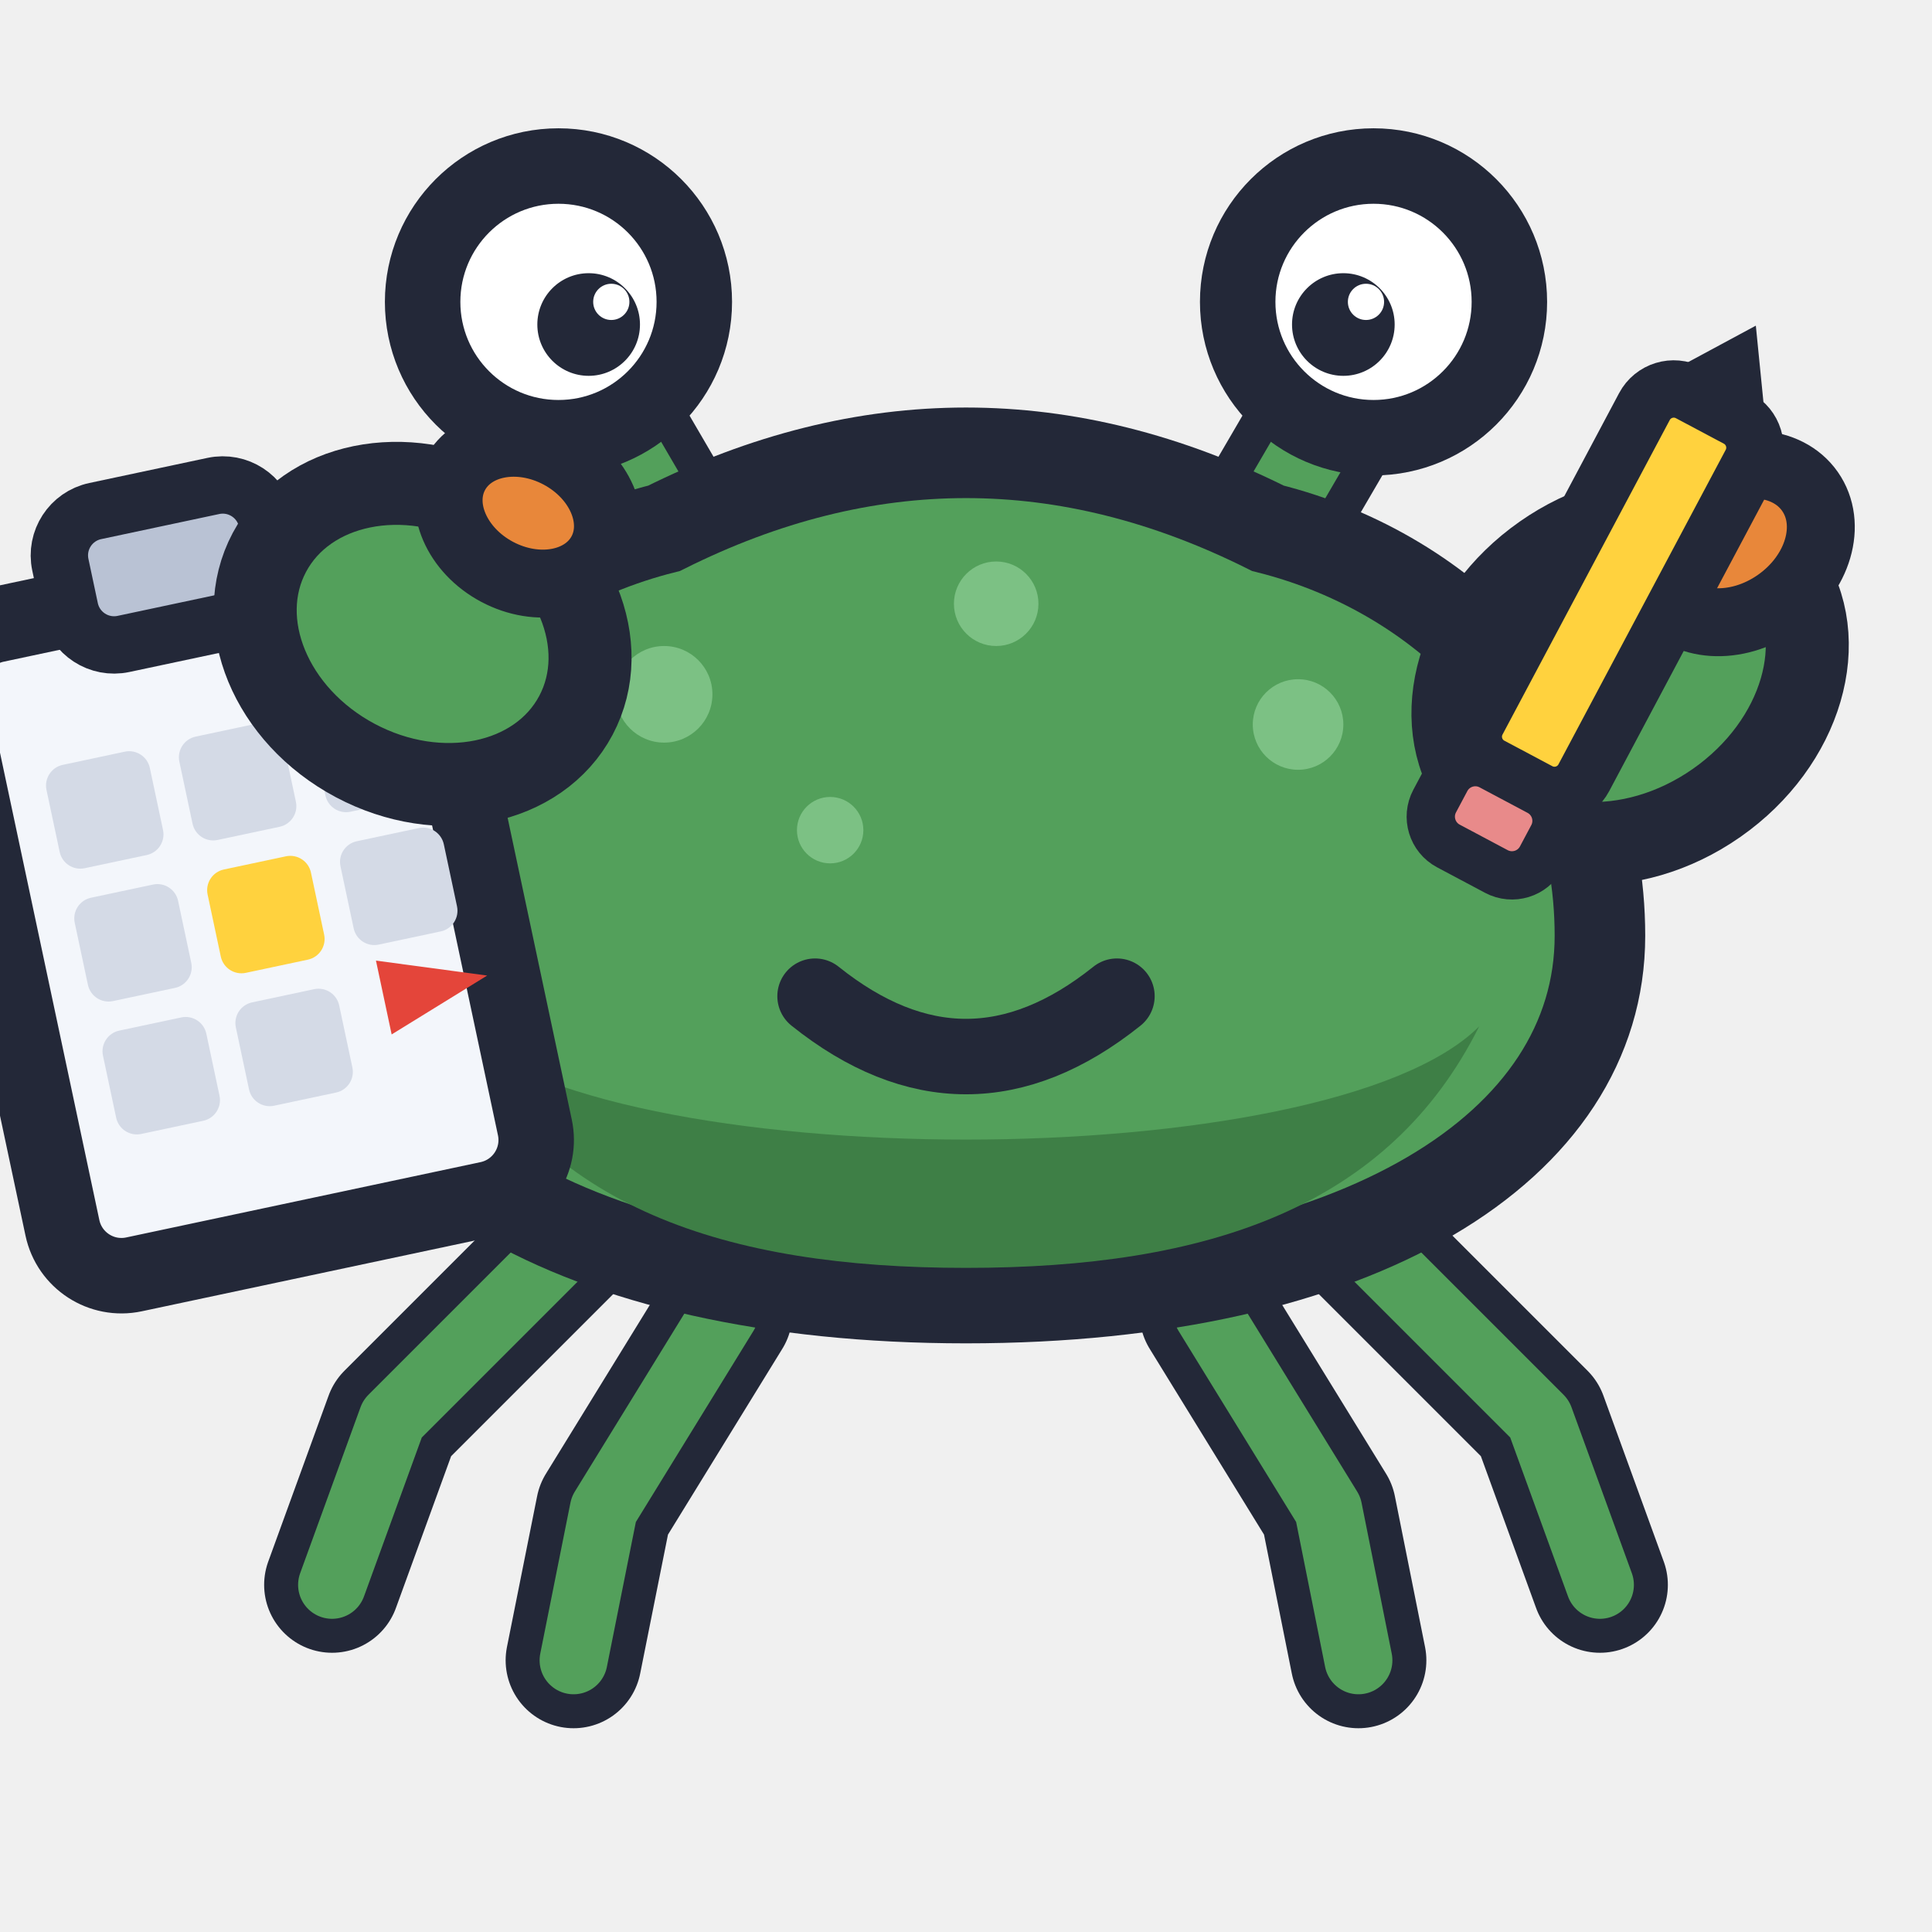
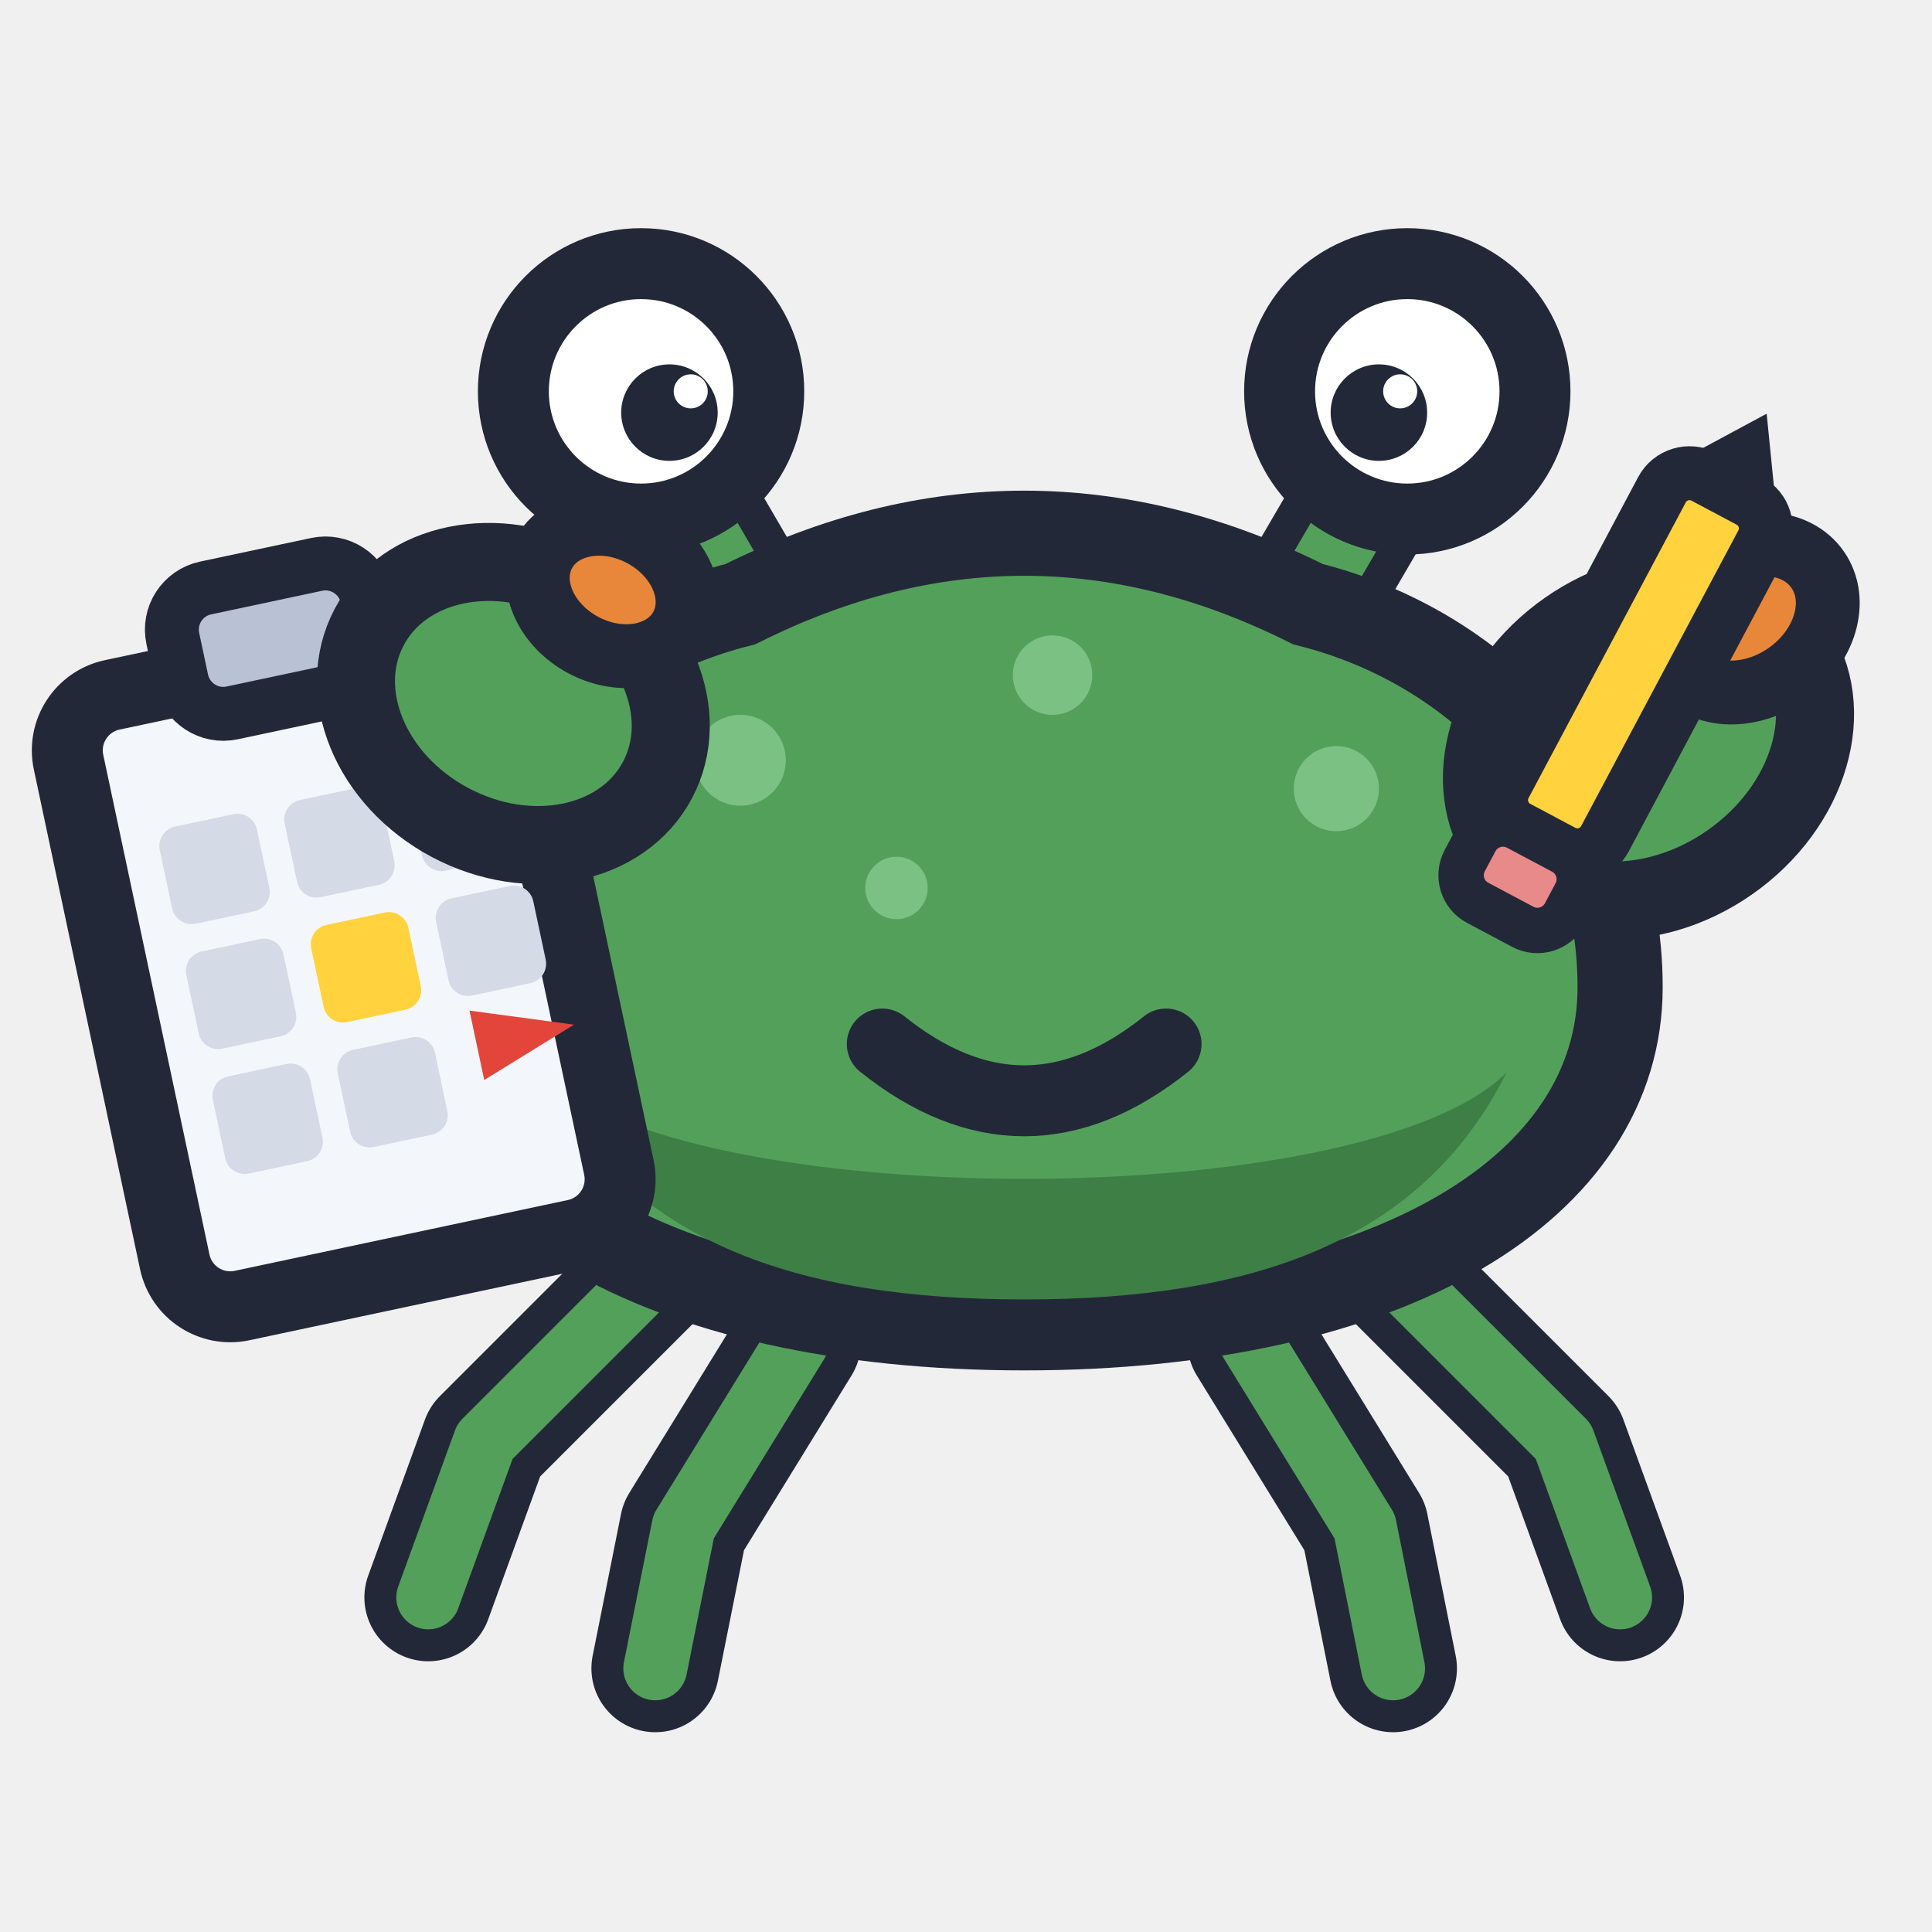
- <svg xmlns="http://www.w3.org/2000/svg" viewBox="0 0 128 128">
+ <svg xmlns="http://www.w3.org/2000/svg" viewBox="-8.18 -7.58 136.16 136.16">
  <g fill="none" stroke-linecap="round" stroke-linejoin="round">
    <g stroke="#232838" stroke-width="9">
      <path d="M38 82 L26 94 L22 105" />
      <path d="M48 87 L40 100 L38 110" />
      <path d="M90 82 L102 94 L106 105" />
      <path d="M80 87 L88 100 L90 110" />
    </g>
    <g stroke="#53a05b" stroke-width="4.5">
      <path d="M38 82 L26 94 L22 105" />
      <path d="M48 87 L40 100 L38 110" />
      <path d="M90 82 L102 94 L106 105" />
      <path d="M80 87 L88 100 L90 110" />
    </g>
  </g>
  <g fill="none" stroke-linecap="round">
    <path d="M34 64 L24 54" stroke="#232838" stroke-width="12" />
    <path d="M94 64 L104 52" stroke="#232838" stroke-width="12" />
    <path d="M34 64 L24 54" stroke="#53a05b" stroke-width="6" />
    <path d="M94 64 L104 52" stroke="#53a05b" stroke-width="6" />
  </g>
  <g fill="none" stroke-linecap="round">
    <path d="M46 38 L39 26" stroke="#232838" stroke-width="10" />
    <path d="M82 38 L89 26" stroke="#232838" stroke-width="10" />
    <path d="M46 38 L39 26" stroke="#53a05b" stroke-width="5" />
    <path d="M82 38 L89 26" stroke="#53a05b" stroke-width="5" />
  </g>
  <circle cx="37" cy="20" r="9" fill="#ffffff" stroke="#232838" stroke-width="5" />
  <circle cx="91" cy="20" r="9" fill="#ffffff" stroke="#232838" stroke-width="5" />
  <circle cx="39" cy="21.5" r="3.4" fill="#232838" />
  <circle cx="89" cy="21.5" r="3.4" fill="#232838" />
  <circle cx="40.5" cy="20" r="1.2" fill="#ffffff" />
  <circle cx="90.5" cy="20" r="1.2" fill="#ffffff" />
  <path d="M22 62 C22 48 32 38 44 35 Q54 30 64 30 Q74 30 84 35 C96 38 106 48 106 62 C106 76 90 86 64 86 C38 86 22 76 22 62 Z" fill="#53a05b" stroke="#232838" stroke-width="6" />
  <path d="M30 68 C40 78 88 78 98 68 C92 80 80 84 64 84 C48 84 36 80 30 68 Z" fill="#3e7f46" />
  <g fill="#7cc184">
    <circle cx="44" cy="46" r="3.2" />
    <circle cx="66" cy="40" r="2.8" />
    <circle cx="86" cy="48" r="3" />
    <circle cx="55" cy="55" r="2.2" />
  </g>
  <path d="M54 66 Q64 74 74 66" fill="none" stroke="#232838" stroke-width="5" stroke-linecap="round" />
  <ellipse cx="108" cy="45" rx="12.5" ry="10" fill="#53a05b" stroke="#232838" stroke-width="5.5" transform="rotate(-35 108 45)" />
  <ellipse cx="115" cy="36" rx="6" ry="4.8" fill="#e8873a" stroke="#232838" stroke-width="4.5" transform="rotate(-35 115 36)" />
  <g transform="rotate(-62 106 41)">
    <rect x="94" y="37" width="28" height="8" rx="2.2" fill="#ffd23e" stroke="#232838" stroke-width="3.8" />
    <path d="M122 37 L128 41 L122 45 Z" fill="#232838" />
    <rect x="88" y="37" width="6" height="8" rx="2.2" fill="#e88a8a" stroke="#232838" stroke-width="3.2" />
  </g>
  <g transform="rotate(-12 18 60)">
    <rect x="0" y="38" width="32" height="44" rx="4" fill="#f3f6fb" stroke="#232838" stroke-width="5" />
    <rect x="9" y="32" width="14" height="9" rx="3" fill="#b9c2d4" stroke="#232838" stroke-width="3.8" />
    <g fill="#d4dae6">
      <rect x="5" y="48" width="7" height="7" rx="1.4" />
      <rect x="14" y="48" width="7" height="7" rx="1.4" />
      <rect x="23" y="48" width="7" height="7" rx="1.4" />
      <rect x="5" y="57" width="7" height="7" rx="1.4" />
      <rect x="23" y="57" width="7" height="7" rx="1.4" />
      <rect x="5" y="66" width="7" height="7" rx="1.4" />
      <rect x="14" y="66" width="7" height="7" rx="1.4" />
    </g>
    <rect x="14" y="57" width="7" height="7" rx="1.4" fill="#ffd23e" />
    <path d="M24 73 L24 65 L31 67.5 L24 70" fill="#e4453a" />
  </g>
  <ellipse cx="28" cy="42" rx="11.5" ry="9.5" fill="#53a05b" stroke="#232838" stroke-width="5.5" transform="rotate(28 28 42)" />
  <ellipse cx="35" cy="34" rx="5.5" ry="4.4" fill="#e8873a" stroke="#232838" stroke-width="4.5" transform="rotate(28 35 34)" />
</svg>
